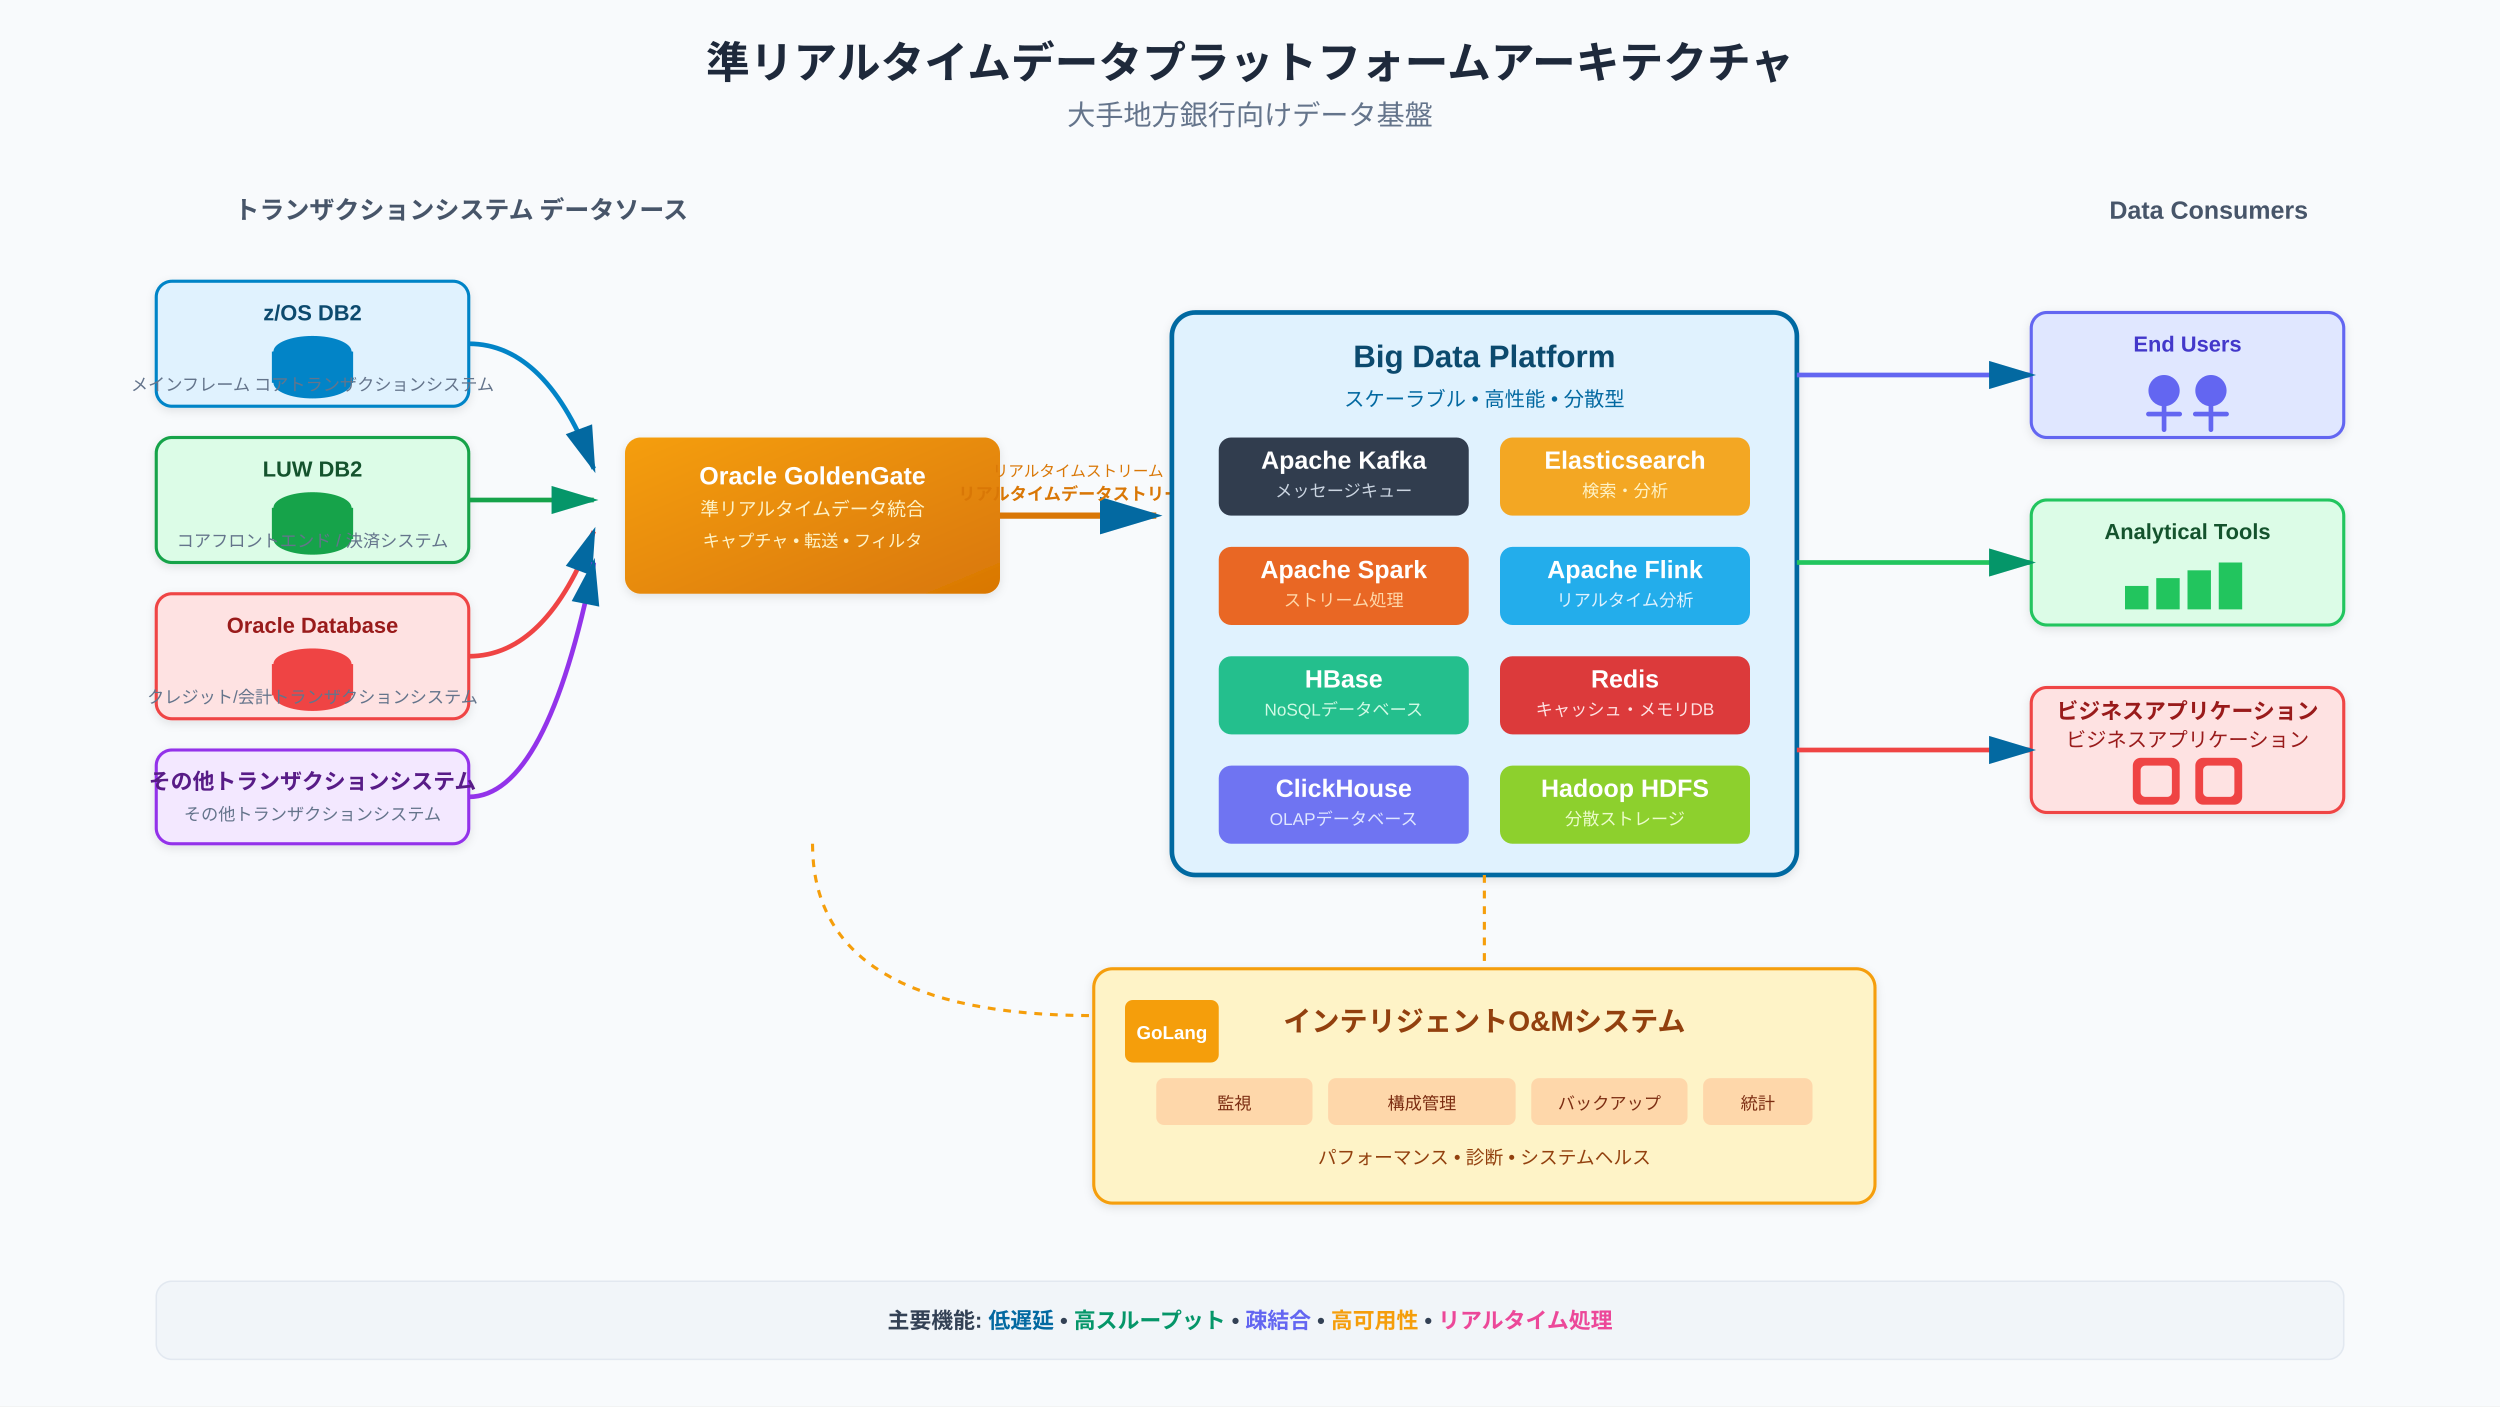
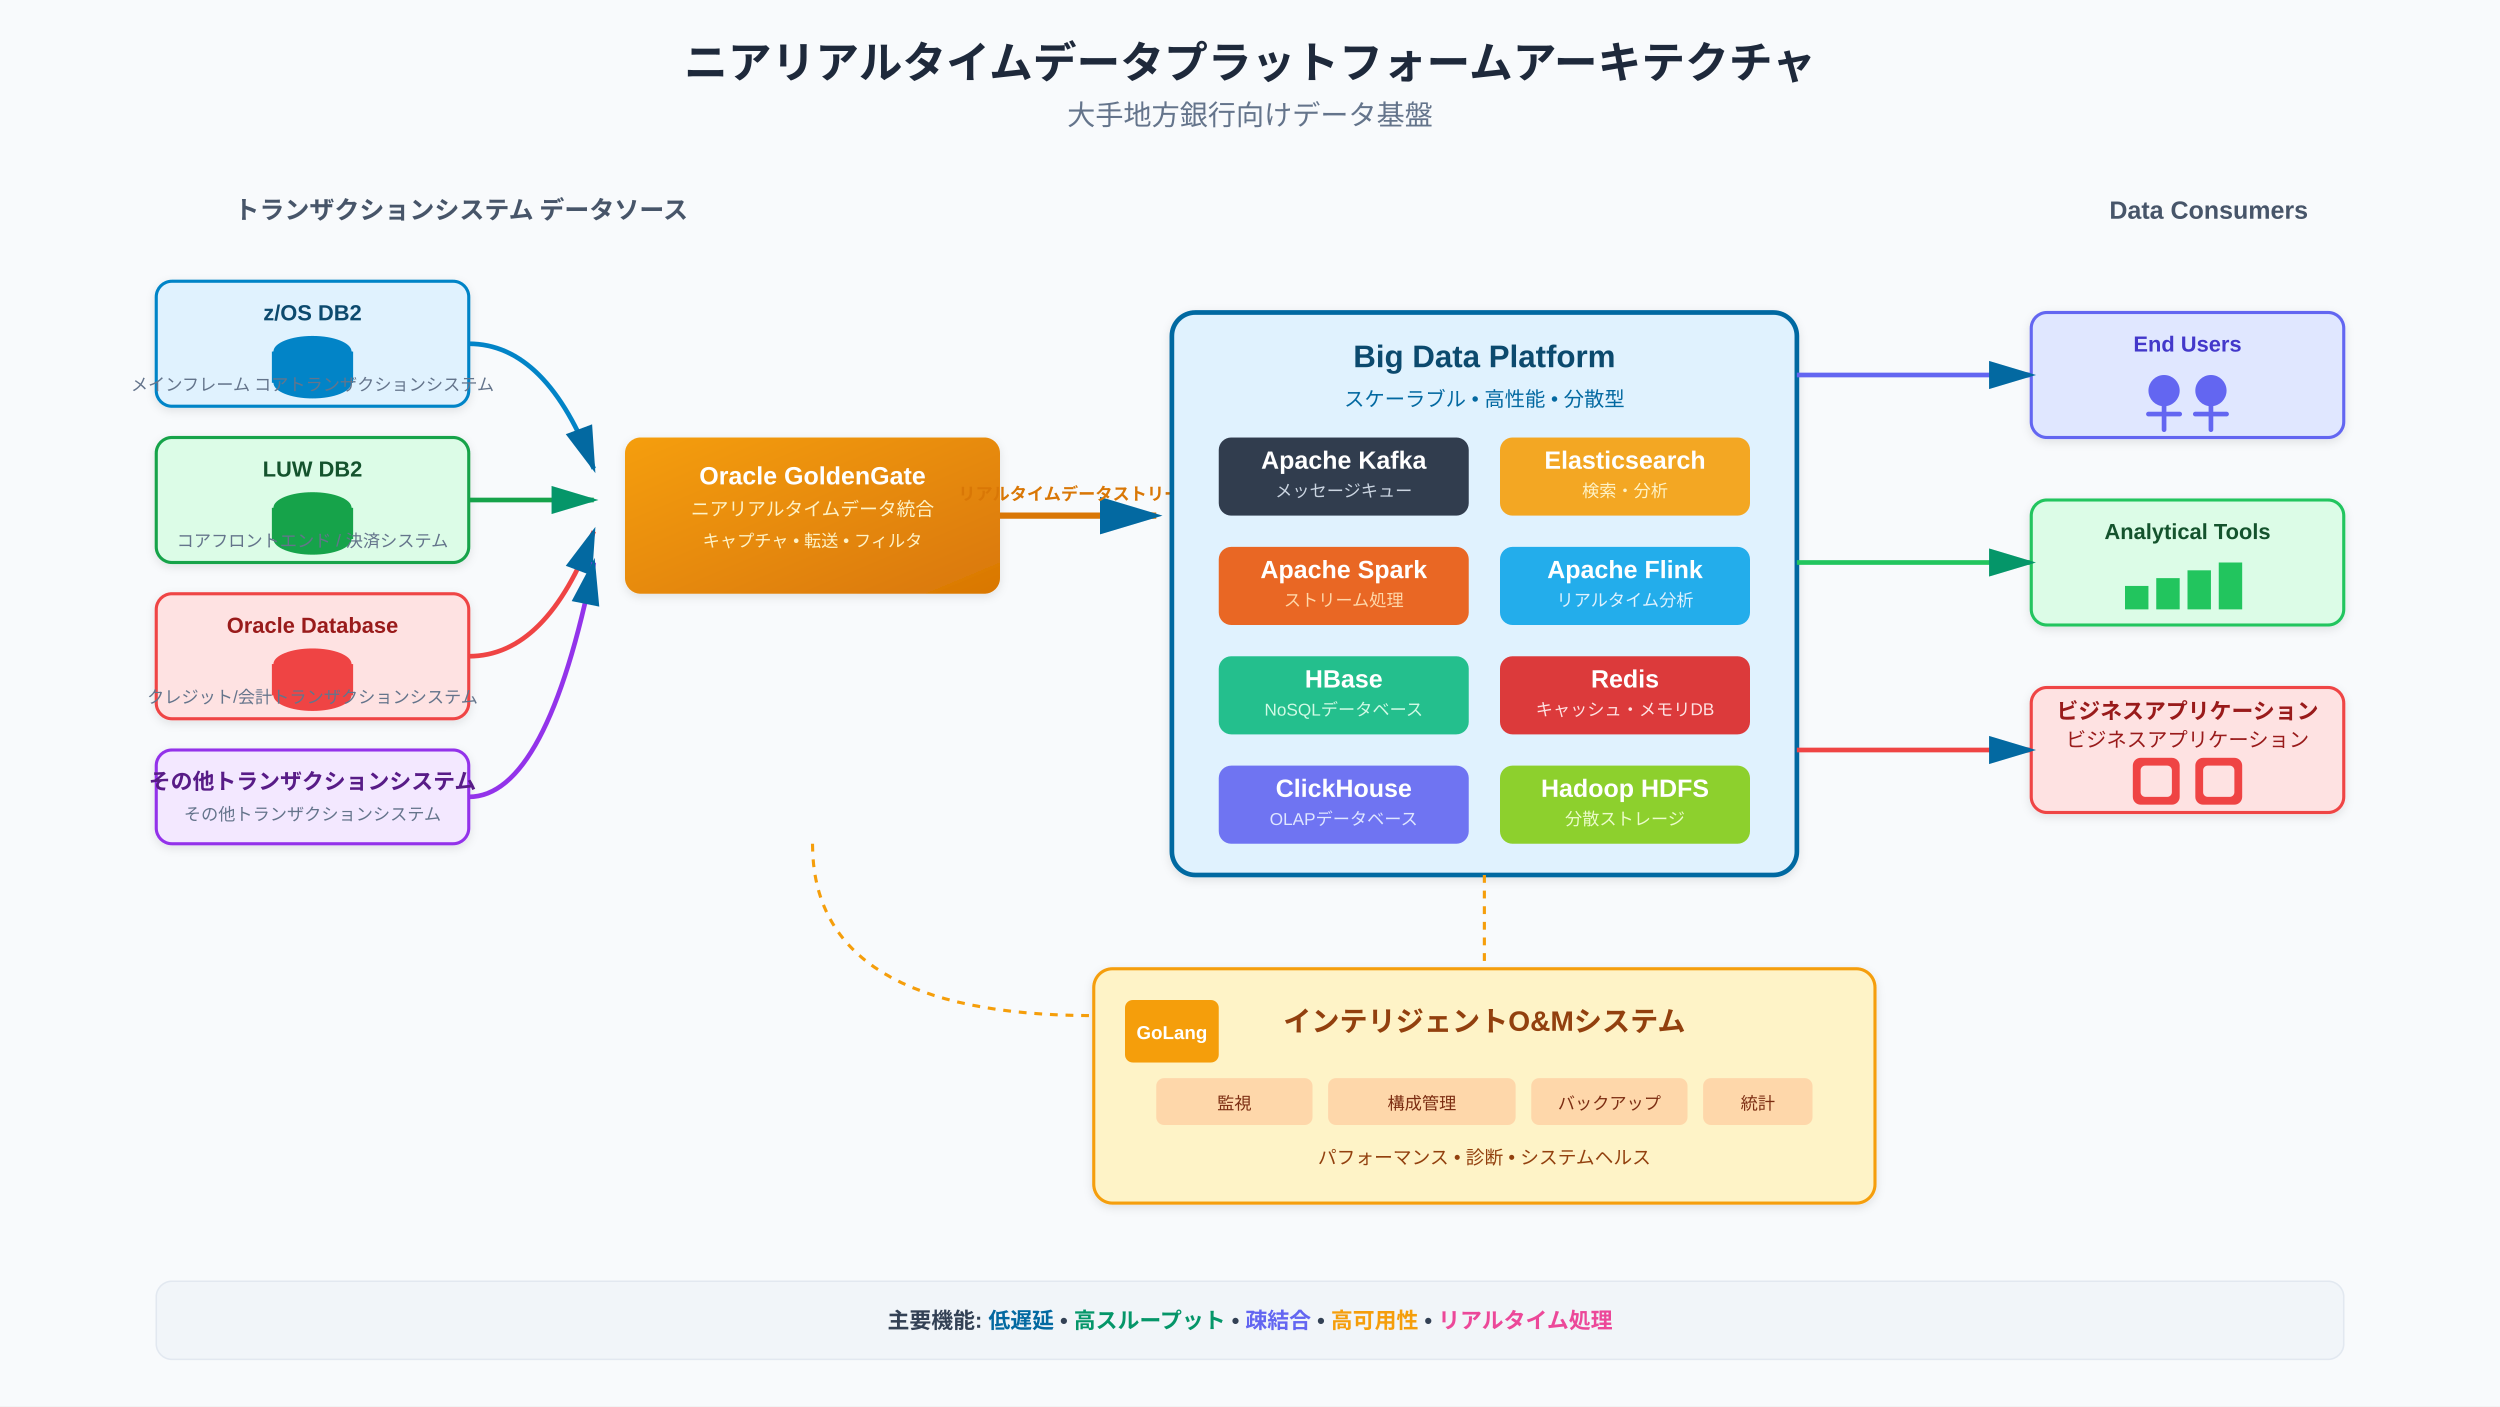
<svg xmlns="http://www.w3.org/2000/svg" viewBox="0 0 1600 900">
  <defs>
    <linearGradient id="blueGradient" x1="0%" y1="0%" x2="100%" y2="100%">
      <stop offset="0%" style="stop-color:#0ea5e9;stop-opacity:1" />
      <stop offset="100%" style="stop-color:#0369a1;stop-opacity:1" />
    </linearGradient>
    <linearGradient id="greenGradient" x1="0%" y1="0%" x2="100%" y2="100%">
      <stop offset="0%" style="stop-color:#10b981;stop-opacity:1" />
      <stop offset="100%" style="stop-color:#059669;stop-opacity:1" />
    </linearGradient>
    <linearGradient id="orangeGradient" x1="0%" y1="0%" x2="100%" y2="100%">
      <stop offset="0%" style="stop-color:#f59e0b;stop-opacity:1" />
      <stop offset="100%" style="stop-color:#d97706;stop-opacity:1" />
    </linearGradient>
    <filter id="shadow" x="-50%" y="-50%" width="200%" height="200%">
      <feGaussianBlur in="SourceAlpha" stdDeviation="3" />
      <feOffset dx="0" dy="2" result="offsetblur" />
      <feFlood flood-color="#000000" flood-opacity="0.1" />
      <feComposite in2="offsetblur" operator="in" />
      <feMerge>
        <feMergeNode />
        <feMergeNode in="SourceGraphic" />
      </feMerge>
    </filter>
    <marker id="arrowBlue" markerWidth="10" markerHeight="10" refX="9" refY="3" orient="auto" markerUnits="strokeWidth">
      <polygon points="0 0, 10 3, 0 6" fill="#0369a1" />
    </marker>
    <marker id="arrowGreen" markerWidth="10" markerHeight="10" refX="9" refY="3" orient="auto" markerUnits="strokeWidth">
      <polygon points="0 0, 10 3, 0 6" fill="#059669" />
    </marker>
  </defs>
  <rect width="1600" height="900" fill="#f8fafc" />
  <text x="800" y="50" text-anchor="middle" font-family="Arial, sans-serif" font-size="28" font-weight="bold" fill="#1e293b">
-     準リアルタイムデータプラットフォームアーキテクチャ
+     ニアリアルタイムデータプラットフォームアーキテクチャ
  </text>
  <text x="800" y="80" text-anchor="middle" font-family="Arial, sans-serif" font-size="18" fill="#64748b">
    大手地方銀行向けデータ基盤
  </text>
  <g id="data-sources">
    <text x="150" y="140" font-family="Arial, sans-serif" font-size="16" font-weight="bold" fill="#475569">
      トランザクションシステム データソース
    </text>
    <g transform="translate(100, 180)">
      <rect x="0" y="0" width="200" height="80" rx="10" fill="#e0f2fe" stroke="#0284c7" stroke-width="2" filter="url(#shadow)" />
      <text x="100" y="25" text-anchor="middle" font-family="Arial, sans-serif" font-size="14" font-weight="bold" fill="#0c4a6e">
        z/OS DB2
      </text>
      <g transform="translate(70, 35)">
        <ellipse cx="30" cy="10" rx="25" ry="10" fill="#0284c7" />
        <rect x="5" y="10" width="50" height="20" fill="#0284c7" />
        <ellipse cx="30" cy="30" rx="25" ry="10" fill="#0284c7" />
        <path d="M 5 10 L 5 30 M 55 10 L 55 30" stroke="#0284c7" stroke-width="2" fill="none" />
      </g>
      <text x="100" y="70" text-anchor="middle" font-family="Arial, sans-serif" font-size="11" fill="#64748b">
        メインフレーム コアトランザクションシステム
      </text>
    </g>
    <g transform="translate(100, 280)">
      <rect x="0" y="0" width="200" height="80" rx="10" fill="#dcfce7" stroke="#16a34a" stroke-width="2" filter="url(#shadow)" />
      <text x="100" y="25" text-anchor="middle" font-family="Arial, sans-serif" font-size="14" font-weight="bold" fill="#14532d">
        LUW DB2
      </text>
      <g transform="translate(70, 35)">
        <ellipse cx="30" cy="10" rx="25" ry="10" fill="#16a34a" />
        <rect x="5" y="10" width="50" height="20" fill="#16a34a" />
        <ellipse cx="30" cy="30" rx="25" ry="10" fill="#16a34a" />
        <path d="M 5 10 L 5 30 M 55 10 L 55 30" stroke="#16a34a" stroke-width="2" fill="none" />
      </g>
      <text x="100" y="70" text-anchor="middle" font-family="Arial, sans-serif" font-size="11" fill="#64748b">
        コアフロントエンド / 決済システム
      </text>
    </g>
    <g transform="translate(100, 380)">
      <rect x="0" y="0" width="200" height="80" rx="10" fill="#fee2e2" stroke="#ef4444" stroke-width="2" filter="url(#shadow)" />
      <text x="100" y="25" text-anchor="middle" font-family="Arial, sans-serif" font-size="14" font-weight="bold" fill="#991b1b">
        Oracle Database
      </text>
      <g transform="translate(70, 35)">
        <ellipse cx="30" cy="10" rx="25" ry="10" fill="#ef4444" />
        <rect x="5" y="10" width="50" height="20" fill="#ef4444" />
        <ellipse cx="30" cy="30" rx="25" ry="10" fill="#ef4444" />
        <path d="M 5 10 L 5 30 M 55 10 L 55 30" stroke="#ef4444" stroke-width="2" fill="none" />
      </g>
      <text x="100" y="70" text-anchor="middle" font-family="Arial, sans-serif" font-size="11" fill="#64748b">
        クレジット/会計トランザクションシステム
      </text>
    </g>
    <g transform="translate(100, 480)">
      <rect x="0" y="0" width="200" height="60" rx="10" fill="#f3e8ff" stroke="#9333ea" stroke-width="2" filter="url(#shadow)" />
      <text x="100" y="25" text-anchor="middle" font-family="Arial, sans-serif" font-size="14" font-weight="bold" fill="#581c87">
        その他トランザクションシステム
      </text>
      <text x="100" y="45" text-anchor="middle" font-family="Arial, sans-serif" font-size="11" fill="#64748b">
        その他トランザクションシステム
      </text>
    </g>
  </g>
  <g id="source-flows">
    <path d="M 300 220 Q 350 220 380 300" stroke="#0284c7" stroke-width="3" fill="none" marker-end="url(#arrowBlue)">
      <animate attributeName="stroke-dasharray" values="0 10;10 0" dur="1s" repeatCount="indefinite" />
    </path>
    <path d="M 300 320 Q 350 320 380 320" stroke="#16a34a" stroke-width="3" fill="none" marker-end="url(#arrowGreen)">
      <animate attributeName="stroke-dasharray" values="0 10;10 0" dur="1s" repeatCount="indefinite" />
    </path>
    <path d="M 300 420 Q 350 420 380 340" stroke="#ef4444" stroke-width="3" fill="none" marker-end="url(#arrowBlue)">
      <animate attributeName="stroke-dasharray" values="0 10;10 0" dur="1s" repeatCount="indefinite" />
    </path>
    <path d="M 300 510 Q 350 510 380 360" stroke="#9333ea" stroke-width="3" fill="none" marker-end="url(#arrowBlue)">
      <animate attributeName="stroke-dasharray" values="0 10;10 0" dur="1s" repeatCount="indefinite" />
    </path>
  </g>
  <g id="goldengate" transform="translate(400, 280)">
    <rect x="0" y="0" width="240" height="100" rx="10" fill="url(#orangeGradient)" filter="url(#shadow)" />
    <text x="120" y="30" text-anchor="middle" font-family="Arial, sans-serif" font-size="16" font-weight="bold" fill="white">
      Oracle GoldenGate
    </text>
    <text x="120" y="50" text-anchor="middle" font-family="Arial, sans-serif" font-size="12" fill="#fef3c7">
-       準リアルタイムデータ統合
+       ニアリアルタイムデータ統合
    </text>
    <text x="120" y="70" text-anchor="middle" font-family="Arial, sans-serif" font-size="11" fill="#fef3c7">
      キャプチャ • 転送 • フィルタ
    </text>
  </g>
  <g id="to-platform-flow">
    <path d="M 640 330 L 740 330" stroke="#d97706" stroke-width="4" fill="none" marker-end="url(#arrowBlue)">
      <animate attributeName="stroke-dasharray" values="0 15;15 0" dur="0.8s" repeatCount="indefinite" />
    </path>
    <text x="690" y="320" text-anchor="middle" font-family="Arial, sans-serif" font-size="11" fill="#d97706" font-weight="bold">
      リアルタイムデータストリーム
    </text>
    <text x="690" y="305" text-anchor="middle" font-family="Arial, sans-serif" font-size="10" fill="#d97706">
-       リアルタイムストリーム
+       
    </text>
  </g>
  <g id="big-data-platform" transform="translate(750, 200)">
    <rect x="0" y="0" width="400" height="360" rx="15" fill="#e0f2fe" stroke="#0369a1" stroke-width="3" filter="url(#shadow)" />
    <text x="200" y="35" text-anchor="middle" font-family="Arial, sans-serif" font-size="20" font-weight="bold" fill="#0c4a6e">
      Big Data Platform
    </text>
    <text x="200" y="60" text-anchor="middle" font-family="Arial, sans-serif" font-size="13" fill="#0369a1">
      スケーラブル • 高性能 • 分散型
    </text>
    <g transform="translate(30, 80)">
      <rect x="0" y="0" width="160" height="50" rx="8" fill="#1e293b" opacity="0.9" />
      <text x="80" y="20" text-anchor="middle" font-family="Arial, sans-serif" font-size="16" fill="white" font-weight="bold">
        Apache Kafka
      </text>
      <text x="80" y="38" text-anchor="middle" font-family="Arial, sans-serif" font-size="11" fill="#cbd5e1">
        メッセージキュー
      </text>
      <rect x="180" y="0" width="160" height="50" rx="8" fill="#f59e0b" opacity="0.9" />
      <text x="260" y="20" text-anchor="middle" font-family="Arial, sans-serif" font-size="16" fill="white" font-weight="bold">
        Elasticsearch
      </text>
      <text x="260" y="38" text-anchor="middle" font-family="Arial, sans-serif" font-size="11" fill="#fef3c7">
        検索・分析
      </text>
      <rect x="0" y="70" width="160" height="50" rx="8" fill="#ea580c" opacity="0.9" />
      <text x="80" y="90" text-anchor="middle" font-family="Arial, sans-serif" font-size="16" fill="white" font-weight="bold">
        Apache Spark
      </text>
      <text x="80" y="108" text-anchor="middle" font-family="Arial, sans-serif" font-size="11" fill="#fed7aa">
        ストリーム処理
      </text>
      <rect x="180" y="70" width="160" height="50" rx="8" fill="#0ea5e9" opacity="0.9" />
      <text x="260" y="90" text-anchor="middle" font-family="Arial, sans-serif" font-size="16" fill="white" font-weight="bold">
        Apache Flink
      </text>
      <text x="260" y="108" text-anchor="middle" font-family="Arial, sans-serif" font-size="11" fill="#e0f2fe">
        リアルタイム分析
      </text>
      <rect x="0" y="140" width="160" height="50" rx="8" fill="#10b981" opacity="0.9" />
      <text x="80" y="160" text-anchor="middle" font-family="Arial, sans-serif" font-size="16" fill="white" font-weight="bold">
        HBase
      </text>
      <text x="80" y="178" text-anchor="middle" font-family="Arial, sans-serif" font-size="11" fill="#d1fae5">
        NoSQLデータベース
      </text>
      <rect x="180" y="140" width="160" height="50" rx="8" fill="#dc2626" opacity="0.9" />
      <text x="260" y="160" text-anchor="middle" font-family="Arial, sans-serif" font-size="16" fill="white" font-weight="bold">
        Redis
      </text>
      <text x="260" y="178" text-anchor="middle" font-family="Arial, sans-serif" font-size="11" fill="#fee2e2">
        キャッシュ・メモリDB
      </text>
      <rect x="0" y="210" width="160" height="50" rx="8" fill="#6366f1" opacity="0.9" />
      <text x="80" y="230" text-anchor="middle" font-family="Arial, sans-serif" font-size="16" fill="white" font-weight="bold">
        ClickHouse
      </text>
      <text x="80" y="248" text-anchor="middle" font-family="Arial, sans-serif" font-size="11" fill="#e0e7ff">
        OLAPデータベース
      </text>
      <rect x="180" y="210" width="160" height="50" rx="8" fill="#84cc16" opacity="0.9" />
      <text x="260" y="230" text-anchor="middle" font-family="Arial, sans-serif" font-size="16" fill="white" font-weight="bold">
        Hadoop HDFS
      </text>
      <text x="260" y="248" text-anchor="middle" font-family="Arial, sans-serif" font-size="11" fill="#ecfccb">
        分散ストレージ
      </text>
    </g>
  </g>
  <g id="om-system" transform="translate(700, 620)">
    <rect x="0" y="0" width="500" height="150" rx="12" fill="#fef3c7" stroke="#f59e0b" stroke-width="2" filter="url(#shadow)" />
    <g transform="translate(20, 20)">
      <rect x="0" y="0" width="60" height="40" rx="5" fill="#f59e0b" />
      <text x="30" y="25" text-anchor="middle" font-family="Arial, sans-serif" font-size="12" fill="white" font-weight="bold">
        GoLang
      </text>
    </g>
    <text x="250" y="40" text-anchor="middle" font-family="Arial, sans-serif" font-size="18" font-weight="bold" fill="#92400e">
      インテリジェントO&amp;Mシステム
    </text>
    <g transform="translate(40, 70)">
      <rect x="0" y="0" width="100" height="30" rx="5" fill="#fed7aa" />
      <text x="50" y="20" text-anchor="middle" font-family="Arial, sans-serif" font-size="11" fill="#7c2d12">
        監視
      </text>
      <rect x="110" y="0" width="120" height="30" rx="5" fill="#fed7aa" />
      <text x="170" y="20" text-anchor="middle" font-family="Arial, sans-serif" font-size="11" fill="#7c2d12">
        構成管理
      </text>
      <rect x="240" y="0" width="100" height="30" rx="5" fill="#fed7aa" />
      <text x="290" y="20" text-anchor="middle" font-family="Arial, sans-serif" font-size="11" fill="#7c2d12">
        バックアップ
      </text>
      <rect x="350" y="0" width="70" height="30" rx="5" fill="#fed7aa" />
      <text x="385" y="20" text-anchor="middle" font-family="Arial, sans-serif" font-size="11" fill="#7c2d12">
        統計
      </text>
    </g>
    <text x="250" y="125" text-anchor="middle" font-family="Arial, sans-serif" font-size="12" fill="#92400e">
      パフォーマンス • 診断 • システムヘルス
    </text>
  </g>
  <g id="om-connections">
    <path d="M 950 560 L 950 620" stroke="#f59e0b" stroke-width="2" stroke-dasharray="5,5" fill="none" />
    <path d="M 520 540 Q 520 650 700 650" stroke="#f59e0b" stroke-width="2" stroke-dasharray="5,5" fill="none" />
  </g>
  <g id="data-consumers">
    <text x="1350" y="140" font-family="Arial, sans-serif" font-size="16" font-weight="bold" fill="#475569">
      Data Consumers
    </text>
    <g transform="translate(1300, 200)">
      <rect x="0" y="0" width="200" height="80" rx="10" fill="#e0e7ff" stroke="#6366f1" stroke-width="2" filter="url(#shadow)" />
      <text x="100" y="25" text-anchor="middle" font-family="Arial, sans-serif" font-size="14" font-weight="bold" fill="#4338ca">
        End Users
      </text>
      <g transform="translate(70, 35)">
        <circle cx="15" cy="15" r="10" fill="#6366f1" />
        <path d="M 15 25 L 15 40 M 5 30 L 25 30" stroke="#6366f1" stroke-width="3" stroke-linecap="round" />
        <circle cx="45" cy="15" r="10" fill="#6366f1" />
        <path d="M 45 25 L 45 40 M 35 30 L 55 30" stroke="#6366f1" stroke-width="3" stroke-linecap="round" />
      </g>
    </g>
    <g transform="translate(1300, 320)">
      <rect x="0" y="0" width="200" height="80" rx="10" fill="#dcfce7" stroke="#22c55e" stroke-width="2" filter="url(#shadow)" />
      <text x="100" y="25" text-anchor="middle" font-family="Arial, sans-serif" font-size="14" font-weight="bold" fill="#14532d">
        Analytical Tools
      </text>
      <g transform="translate(60, 35)">
        <rect x="0" y="20" width="15" height="15" fill="#22c55e" />
        <rect x="20" y="15" width="15" height="20" fill="#22c55e" />
        <rect x="40" y="10" width="15" height="25" fill="#22c55e" />
        <rect x="60" y="5" width="15" height="30" fill="#22c55e" />
      </g>
    </g>
    <g transform="translate(1300, 440)">
      <rect x="0" y="0" width="200" height="80" rx="10" fill="#fee2e2" stroke="#ef4444" stroke-width="2" filter="url(#shadow)" />
      <text x="100" y="20" text-anchor="middle" font-family="Arial, sans-serif" font-size="14" font-weight="bold" fill="#991b1b">
        ビジネスアプリケーション
      </text>
      <text x="100" y="38" text-anchor="middle" font-family="Arial, sans-serif" font-size="13" fill="#991b1b">
        ビジネスアプリケーション
      </text>
      <g transform="translate(65, 45)">
        <rect x="0" y="0" width="30" height="30" rx="5" fill="#ef4444" />
        <rect x="5" y="5" width="20" height="20" rx="3" fill="#fee2e2" />
        <rect x="40" y="0" width="30" height="30" rx="5" fill="#ef4444" />
        <rect x="45" y="5" width="20" height="20" rx="3" fill="#fee2e2" />
      </g>
    </g>
  </g>
  <g id="output-flows">
    <path d="M 1150 240 L 1300 240" stroke="#6366f1" stroke-width="3" fill="none" marker-end="url(#arrowBlue)">
      <animate attributeName="stroke-dasharray" values="0 10;10 0" dur="1s" repeatCount="indefinite" />
    </path>
    <path d="M 1150 360 L 1300 360" stroke="#22c55e" stroke-width="3" fill="none" marker-end="url(#arrowGreen)">
      <animate attributeName="stroke-dasharray" values="0 10;10 0" dur="1s" repeatCount="indefinite" />
    </path>
    <path d="M 1150 480 L 1300 480" stroke="#ef4444" stroke-width="3" fill="none" marker-end="url(#arrowBlue)">
      <animate attributeName="stroke-dasharray" values="0 10;10 0" dur="1s" repeatCount="indefinite" />
    </path>
  </g>
  <g id="key-features" transform="translate(100, 820)">
    <rect x="0" y="0" width="1400" height="50" rx="10" fill="#f1f5f9" stroke="#e2e8f0" stroke-width="1" />
    <text x="700" y="30" text-anchor="middle" font-family="Arial, sans-serif" font-size="14" font-weight="bold" fill="#334155">
      主要機能: <tspan fill="#0369a1">低遅延</tspan> • <tspan fill="#059669">高スループット</tspan> • <tspan fill="#6366f1">疎結合</tspan> • <tspan fill="#f59e0b">高可用性</tspan> • <tspan fill="#ec4899">リアルタイム処理</tspan>
    </text>
  </g>
</svg>
